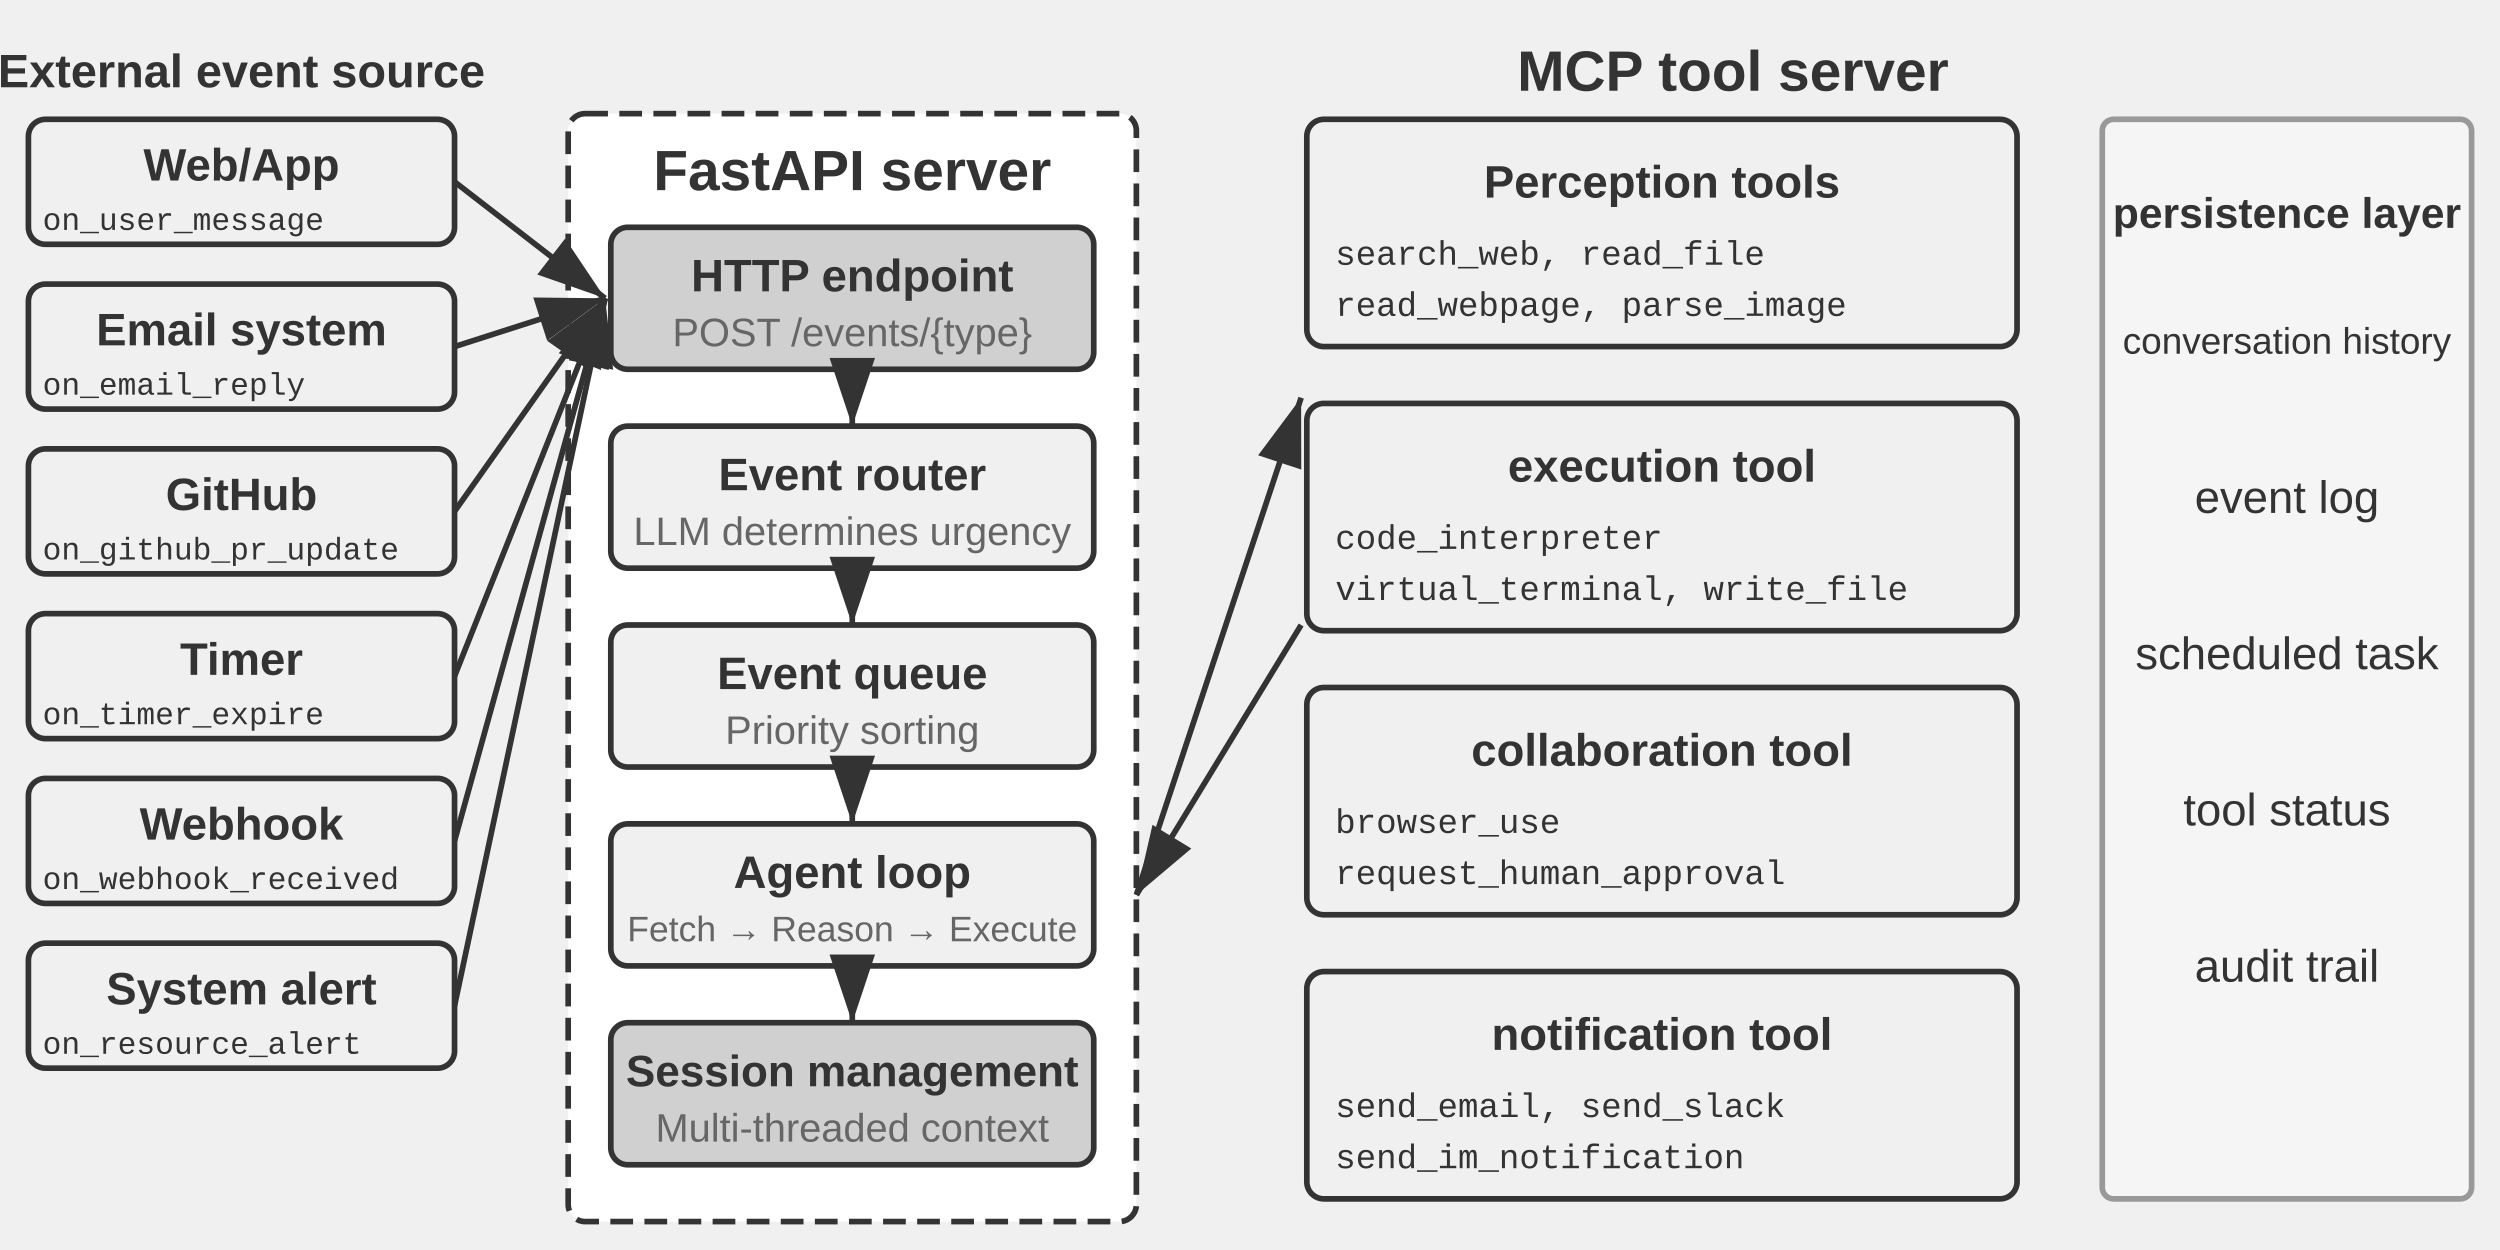
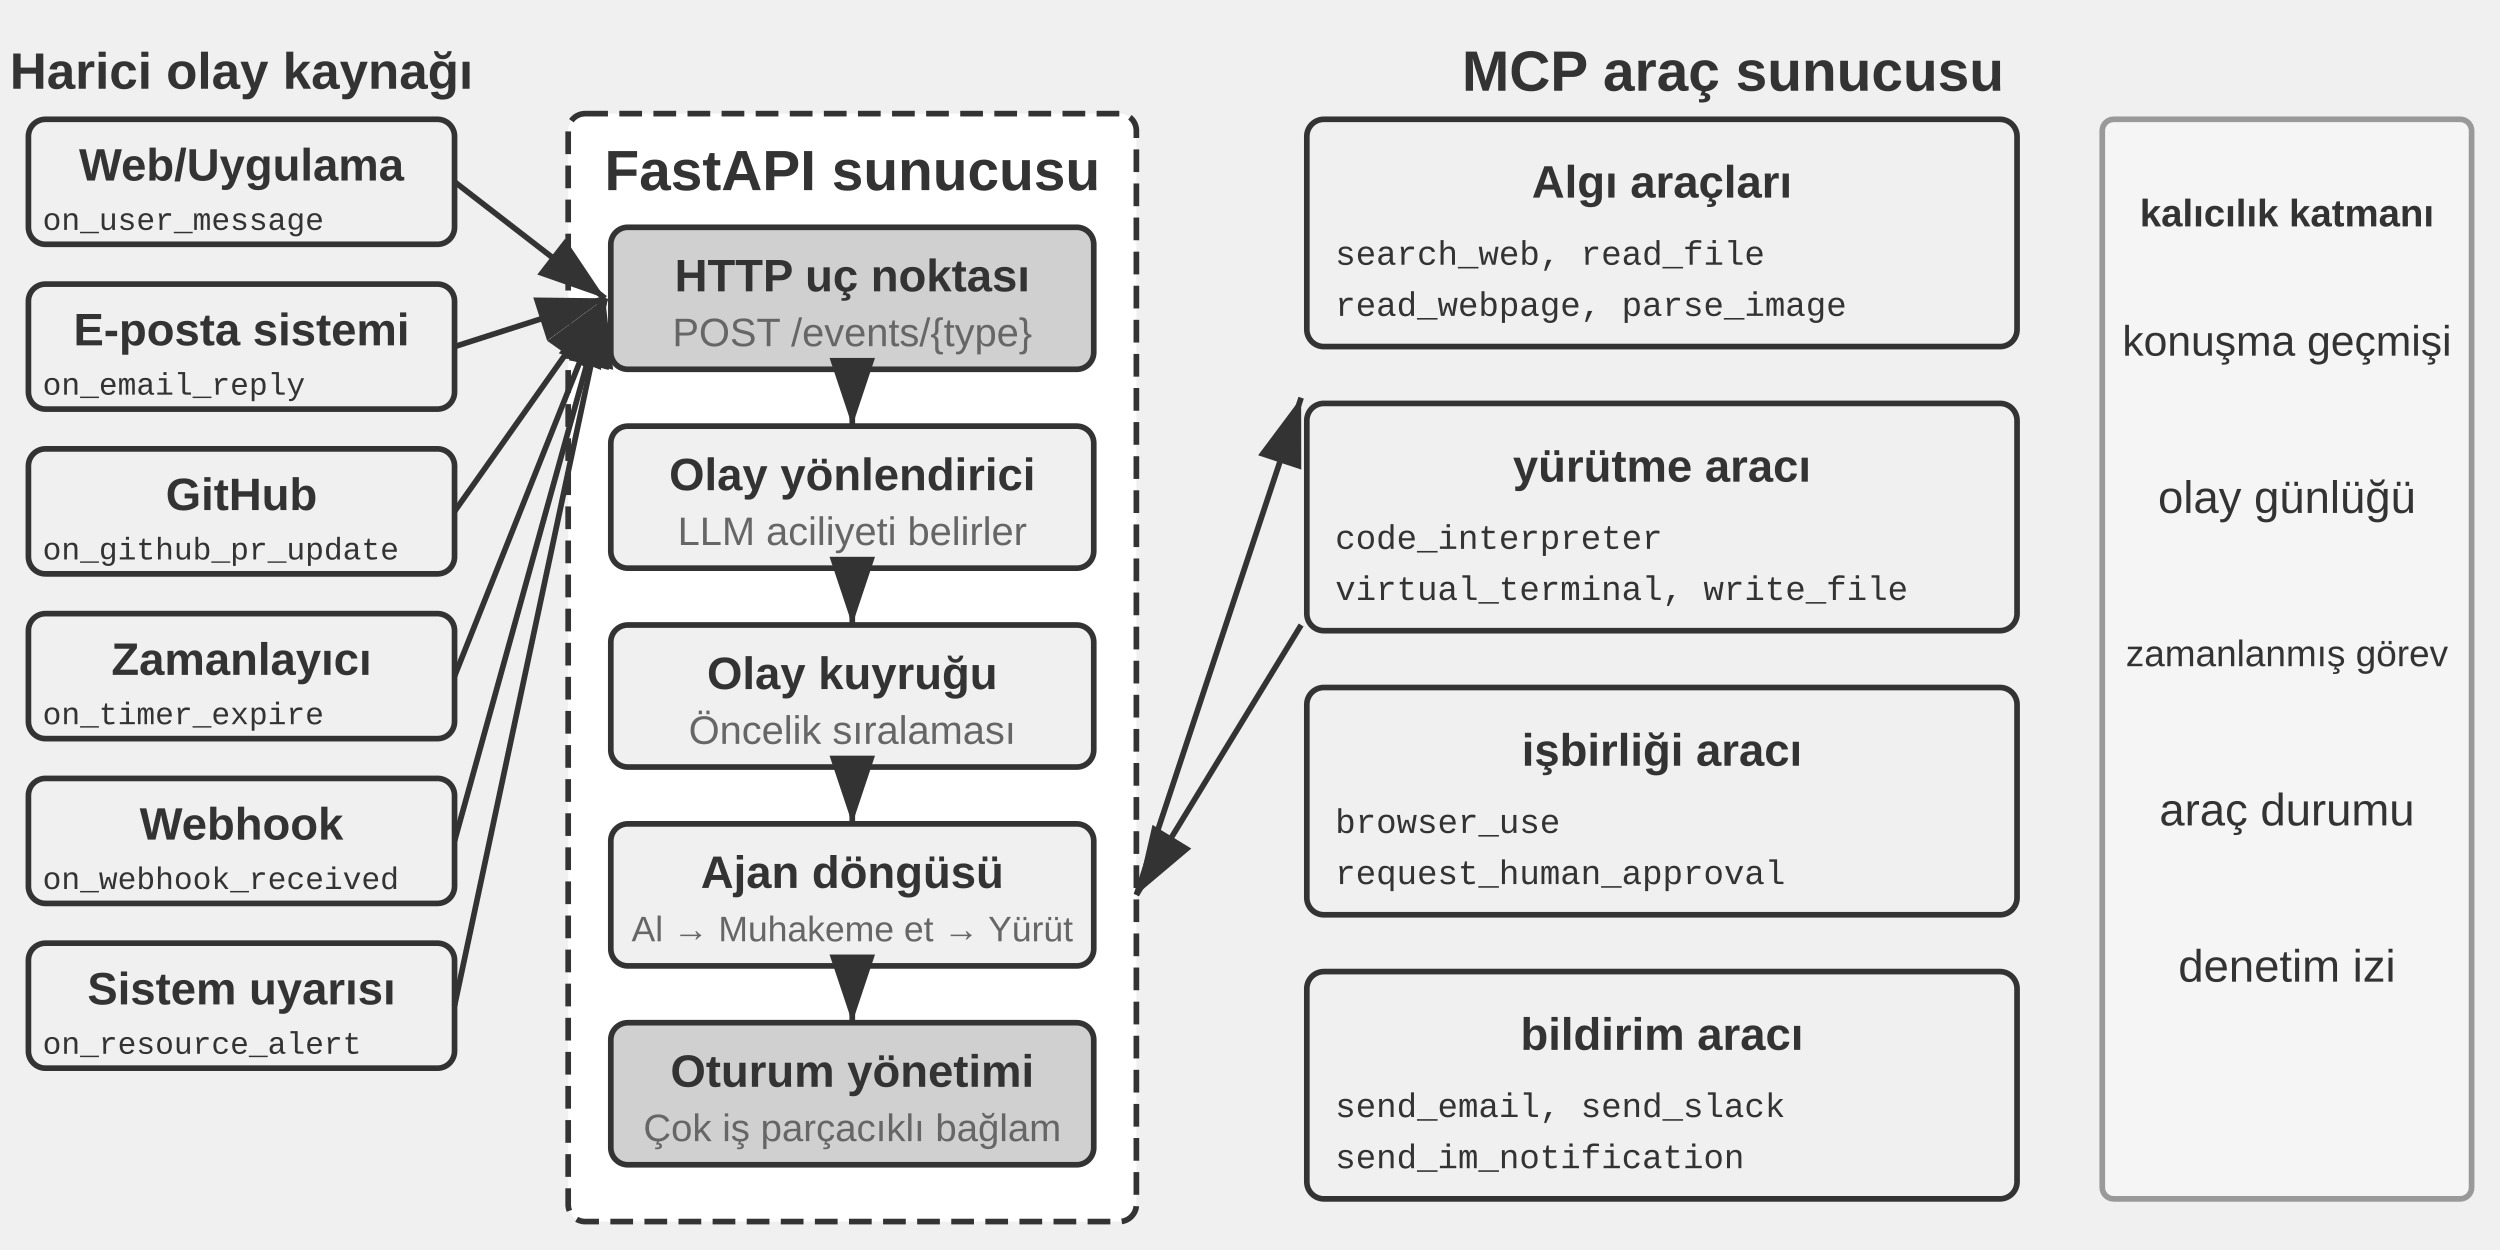
<svg xmlns="http://www.w3.org/2000/svg" viewBox="0 40 880 440" width="880" height="440" style="background:#ffffff">
  <defs>
    <marker id="ah" markerWidth="12" markerHeight="8" refX="12" refY="4" orient="auto">
      <polygon points="0 0, 12 4, 0 8" fill="#333333" />
    </marker>
    <marker id="ah-light" markerWidth="12" markerHeight="8" refX="12" refY="4" orient="auto">
      <polygon points="0 0, 12 4, 0 8" fill="#999999" />
    </marker>
  </defs>
-   <text x="85" y="65" font-family="Arial, 'Helvetica Neue', Helvetica, 'PingFang SC', 'Microsoft YaHei', sans-serif" font-size="16.5" fill="#333333" text-anchor="middle" dominant-baseline="central" font-weight="bold">External event source</text>
+   <text x="85" y="65" font-family="Arial, 'Helvetica Neue', Helvetica, 'PingFang SC', 'Microsoft YaHei', sans-serif" font-size="18" fill="#333333" text-anchor="middle" dominant-baseline="central" font-weight="bold">Harici olay kaynağı</text>
  <rect x="10" y="82" width="150" height="44" rx="6" fill="#f0f0f0" stroke="#333333" stroke-width="2" />
-   <text x="85" y="98" font-family="Arial, 'Helvetica Neue', Helvetica, 'PingFang SC', 'Microsoft YaHei', sans-serif" font-size="16" fill="#333333" text-anchor="middle" dominant-baseline="central" font-weight="bold">Web/App</text>
+   <text x="85" y="98" font-family="Arial, 'Helvetica Neue', Helvetica, 'PingFang SC', 'Microsoft YaHei', sans-serif" font-size="16" fill="#333333" text-anchor="middle" dominant-baseline="central" font-weight="bold">Web/Uygulama</text>
  <text x="15" y="118" font-family="'Courier New', Courier, monospace" font-size="11" fill="#333333" text-anchor="start" dominant-baseline="central">on_user_message</text>
  <rect x="10" y="140" width="150" height="44" rx="6" fill="#f0f0f0" stroke="#333333" stroke-width="2" />
-   <text x="85" y="156" font-family="Arial, 'Helvetica Neue', Helvetica, 'PingFang SC', 'Microsoft YaHei', sans-serif" font-size="16" fill="#333333" text-anchor="middle" dominant-baseline="central" font-weight="bold">Email system</text>
+   <text x="85" y="156" font-family="Arial, 'Helvetica Neue', Helvetica, 'PingFang SC', 'Microsoft YaHei', sans-serif" font-size="16" fill="#333333" text-anchor="middle" dominant-baseline="central" font-weight="bold">E-posta sistemi</text>
  <text x="15" y="176" font-family="'Courier New', Courier, monospace" font-size="11" fill="#333333" text-anchor="start" dominant-baseline="central">on_email_reply</text>
  <rect x="10" y="198" width="150" height="44" rx="6" fill="#f0f0f0" stroke="#333333" stroke-width="2" />
  <text x="85" y="214" font-family="Arial, 'Helvetica Neue', Helvetica, 'PingFang SC', 'Microsoft YaHei', sans-serif" font-size="16" fill="#333333" text-anchor="middle" dominant-baseline="central" font-weight="bold">GitHub</text>
  <text x="15" y="234" font-family="'Courier New', Courier, monospace" font-size="11" fill="#333333" text-anchor="start" dominant-baseline="central">on_github_pr_update</text>
  <rect x="10" y="256" width="150" height="44" rx="6" fill="#f0f0f0" stroke="#333333" stroke-width="2" />
-   <text x="85" y="272" font-family="Arial, 'Helvetica Neue', Helvetica, 'PingFang SC', 'Microsoft YaHei', sans-serif" font-size="16" fill="#333333" text-anchor="middle" dominant-baseline="central" font-weight="bold">Timer</text>
+   <text x="85" y="272" font-family="Arial, 'Helvetica Neue', Helvetica, 'PingFang SC', 'Microsoft YaHei', sans-serif" font-size="16" fill="#333333" text-anchor="middle" dominant-baseline="central" font-weight="bold">Zamanlayıcı</text>
  <text x="15" y="292" font-family="'Courier New', Courier, monospace" font-size="11" fill="#333333" text-anchor="start" dominant-baseline="central">on_timer_expire</text>
  <rect x="10" y="314" width="150" height="44" rx="6" fill="#f0f0f0" stroke="#333333" stroke-width="2" />
  <text x="85" y="330" font-family="Arial, 'Helvetica Neue', Helvetica, 'PingFang SC', 'Microsoft YaHei', sans-serif" font-size="16" fill="#333333" text-anchor="middle" dominant-baseline="central" font-weight="bold">Webhook</text>
  <text x="15" y="350" font-family="'Courier New', Courier, monospace" font-size="11" fill="#333333" text-anchor="start" dominant-baseline="central">on_webhook_received</text>
  <rect x="10" y="372" width="150" height="44" rx="6" fill="#f0f0f0" stroke="#333333" stroke-width="2" />
-   <text x="85" y="388" font-family="Arial, 'Helvetica Neue', Helvetica, 'PingFang SC', 'Microsoft YaHei', sans-serif" font-size="16" fill="#333333" text-anchor="middle" dominant-baseline="central" font-weight="bold">System alert</text>
+   <text x="85" y="388" font-family="Arial, 'Helvetica Neue', Helvetica, 'PingFang SC', 'Microsoft YaHei', sans-serif" font-size="16" fill="#333333" text-anchor="middle" dominant-baseline="central" font-weight="bold">Sistem uyarısı</text>
  <text x="15" y="408" font-family="'Courier New', Courier, monospace" font-size="11" fill="#333333" text-anchor="start" dominant-baseline="central">on_resource_alert</text>
  <rect x="200" y="80" width="200" height="390" rx="6" fill="#ffffff" stroke="#333333" stroke-width="2" stroke-dasharray="8,4" />
-   <text x="300" y="100" font-family="Arial, 'Helvetica Neue', Helvetica, 'PingFang SC', 'Microsoft YaHei', sans-serif" font-size="20" fill="#333333" text-anchor="middle" dominant-baseline="central" font-weight="bold">FastAPI server</text>
+   <text x="300" y="100" font-family="Arial, 'Helvetica Neue', Helvetica, 'PingFang SC', 'Microsoft YaHei', sans-serif" font-size="20" fill="#333333" text-anchor="middle" dominant-baseline="central" font-weight="bold">FastAPI sunucusu</text>
  <rect x="215" y="120" width="170" height="50" rx="6" fill="#d0d0d0" stroke="#333333" stroke-width="2" />
-   <text x="300" y="137" font-family="Arial, 'Helvetica Neue', Helvetica, 'PingFang SC', 'Microsoft YaHei', sans-serif" font-size="16" fill="#333333" text-anchor="middle" dominant-baseline="central" font-weight="bold">HTTP endpoint</text>
+   <text x="300" y="137" font-family="Arial, 'Helvetica Neue', Helvetica, 'PingFang SC', 'Microsoft YaHei', sans-serif" font-size="16" fill="#333333" text-anchor="middle" dominant-baseline="central" font-weight="bold">HTTP uç noktası</text>
  <text x="300" y="157" font-family="Arial, 'Helvetica Neue', Helvetica, 'PingFang SC', 'Microsoft YaHei', sans-serif" font-size="14" fill="#666666" text-anchor="middle" dominant-baseline="central" font-weight="normal">POST /events/{type}</text>
  <rect x="215" y="190" width="170" height="50" rx="6" fill="#f0f0f0" stroke="#333333" stroke-width="2" />
-   <text x="300" y="207" font-family="Arial, 'Helvetica Neue', Helvetica, 'PingFang SC', 'Microsoft YaHei', sans-serif" font-size="16" fill="#333333" text-anchor="middle" dominant-baseline="central" font-weight="bold">Event router</text>
-   <text x="300" y="227" font-family="Arial, 'Helvetica Neue', Helvetica, 'PingFang SC', 'Microsoft YaHei', sans-serif" font-size="14" fill="#666666" text-anchor="middle" dominant-baseline="central" font-weight="normal">LLM determines urgency</text>
+   <text x="300" y="207" font-family="Arial, 'Helvetica Neue', Helvetica, 'PingFang SC', 'Microsoft YaHei', sans-serif" font-size="16" fill="#333333" text-anchor="middle" dominant-baseline="central" font-weight="bold">Olay yönlendirici</text>
+   <text x="300" y="227" font-family="Arial, 'Helvetica Neue', Helvetica, 'PingFang SC', 'Microsoft YaHei', sans-serif" font-size="14" fill="#666666" text-anchor="middle" dominant-baseline="central" font-weight="normal">LLM aciliyeti belirler</text>
  <rect x="215" y="260" width="170" height="50" rx="6" fill="#f0f0f0" stroke="#333333" stroke-width="2" />
-   <text x="300" y="277" font-family="Arial, 'Helvetica Neue', Helvetica, 'PingFang SC', 'Microsoft YaHei', sans-serif" font-size="16" fill="#333333" text-anchor="middle" dominant-baseline="central" font-weight="bold">Event queue</text>
-   <text x="300" y="297" font-family="Arial, 'Helvetica Neue', Helvetica, 'PingFang SC', 'Microsoft YaHei', sans-serif" font-size="14" fill="#666666" text-anchor="middle" dominant-baseline="central" font-weight="normal">Priority sorting</text>
+   <text x="300" y="277" font-family="Arial, 'Helvetica Neue', Helvetica, 'PingFang SC', 'Microsoft YaHei', sans-serif" font-size="16" fill="#333333" text-anchor="middle" dominant-baseline="central" font-weight="bold">Olay kuyruğu</text>
+   <text x="300" y="297" font-family="Arial, 'Helvetica Neue', Helvetica, 'PingFang SC', 'Microsoft YaHei', sans-serif" font-size="14" fill="#666666" text-anchor="middle" dominant-baseline="central" font-weight="normal">Öncelik sıralaması</text>
  <rect x="215" y="330" width="170" height="50" rx="6" fill="#f0f0f0" stroke="#333333" stroke-width="2" />
-   <text x="300" y="347" font-family="Arial, 'Helvetica Neue', Helvetica, 'PingFang SC', 'Microsoft YaHei', sans-serif" font-size="16" fill="#333333" text-anchor="middle" dominant-baseline="central" font-weight="bold">Agent loop</text>
-   <text x="300" y="367" font-family="Arial, 'Helvetica Neue', Helvetica, 'PingFang SC', 'Microsoft YaHei', sans-serif" font-size="12.5" fill="#666666" text-anchor="middle" dominant-baseline="central" font-weight="normal">Fetch → Reason → Execute</text>
+   <text x="300" y="347" font-family="Arial, 'Helvetica Neue', Helvetica, 'PingFang SC', 'Microsoft YaHei', sans-serif" font-size="16" fill="#333333" text-anchor="middle" dominant-baseline="central" font-weight="bold">Ajan döngüsü</text>
+   <text x="300" y="367" font-family="Arial, 'Helvetica Neue', Helvetica, 'PingFang SC', 'Microsoft YaHei', sans-serif" font-size="12.5" fill="#666666" text-anchor="middle" dominant-baseline="central" font-weight="normal">Al → Muhakeme et → Yürüt</text>
  <rect x="215" y="400" width="170" height="50" rx="6" fill="#d0d0d0" stroke="#333333" stroke-width="2" />
-   <text x="300" y="417" font-family="Arial, 'Helvetica Neue', Helvetica, 'PingFang SC', 'Microsoft YaHei', sans-serif" font-size="15.5" fill="#333333" text-anchor="middle" dominant-baseline="central" font-weight="bold">Session management</text>
-   <text x="300" y="437" font-family="Arial, 'Helvetica Neue', Helvetica, 'PingFang SC', 'Microsoft YaHei', sans-serif" font-size="14" fill="#666666" text-anchor="middle" dominant-baseline="central" font-weight="normal">Multi-threaded context</text>
+   <text x="300" y="417" font-family="Arial, 'Helvetica Neue', Helvetica, 'PingFang SC', 'Microsoft YaHei', sans-serif" font-size="16" fill="#333333" text-anchor="middle" dominant-baseline="central" font-weight="bold">Oturum yönetimi</text>
+   <text x="300" y="437" font-family="Arial, 'Helvetica Neue', Helvetica, 'PingFang SC', 'Microsoft YaHei', sans-serif" font-size="13.5" fill="#666666" text-anchor="middle" dominant-baseline="central" font-weight="normal">Çok iş parçacıklı bağlam</text>
  <line x1="300" y1="170" x2="300" y2="190" stroke="#333333" stroke-width="2" marker-end="url(#ah)" />
  <line x1="300" y1="240" x2="300" y2="260" stroke="#333333" stroke-width="2" marker-end="url(#ah)" />
  <line x1="300" y1="310" x2="300" y2="330" stroke="#333333" stroke-width="2" marker-end="url(#ah)" />
  <line x1="300" y1="380" x2="300" y2="400" stroke="#333333" stroke-width="2" marker-end="url(#ah)" />
  <line x1="160" y1="104" x2="213" y2="145" stroke="#333333" stroke-width="2" marker-end="url(#ah)" />
  <line x1="160" y1="162" x2="213" y2="145" stroke="#333333" stroke-width="2" marker-end="url(#ah)" />
  <line x1="160" y1="220" x2="213" y2="145" stroke="#333333" stroke-width="2" marker-end="url(#ah)" />
  <line x1="160" y1="278" x2="213" y2="145" stroke="#333333" stroke-width="2" marker-end="url(#ah)" />
  <line x1="160" y1="336" x2="213" y2="145" stroke="#333333" stroke-width="2" marker-end="url(#ah)" />
  <line x1="160" y1="394" x2="213" y2="145" stroke="#333333" stroke-width="2" marker-end="url(#ah)" />
-   <text x="610" y="65" font-family="Arial, 'Helvetica Neue', Helvetica, 'PingFang SC', 'Microsoft YaHei', sans-serif" font-size="20" fill="#333333" text-anchor="middle" dominant-baseline="central" font-weight="bold">MCP tool server</text>
+   <text x="610" y="65" font-family="Arial, 'Helvetica Neue', Helvetica, 'PingFang SC', 'Microsoft YaHei', sans-serif" font-size="20" fill="#333333" text-anchor="middle" dominant-baseline="central" font-weight="bold">MCP araç sunucusu</text>
  <rect x="460" y="82" width="250" height="80" rx="6" fill="#f0f0f0" stroke="#333333" stroke-width="2" />
-   <text x="585" y="104" font-family="Arial, 'Helvetica Neue', Helvetica, 'PingFang SC', 'Microsoft YaHei', sans-serif" font-size="16" fill="#333333" text-anchor="middle" dominant-baseline="central" font-weight="bold">Perception tools</text>
+   <text x="585" y="104" font-family="Arial, 'Helvetica Neue', Helvetica, 'PingFang SC', 'Microsoft YaHei', sans-serif" font-size="16" fill="#333333" text-anchor="middle" dominant-baseline="central" font-weight="bold">Algı araçları</text>
  <text x="470" y="130" font-family="'Courier New', Courier, monospace" font-size="12" fill="#333333" text-anchor="start" dominant-baseline="central">search_web, read_file</text>
  <text x="470" y="148" font-family="'Courier New', Courier, monospace" font-size="12" fill="#333333" text-anchor="start" dominant-baseline="central">read_webpage, parse_image</text>
  <rect x="460" y="182" width="250" height="80" rx="6" fill="#f0f0f0" stroke="#333333" stroke-width="2" />
-   <text x="585" y="204" font-family="Arial, 'Helvetica Neue', Helvetica, 'PingFang SC', 'Microsoft YaHei', sans-serif" font-size="16" fill="#333333" text-anchor="middle" dominant-baseline="central" font-weight="bold">execution tool</text>
+   <text x="585" y="204" font-family="Arial, 'Helvetica Neue', Helvetica, 'PingFang SC', 'Microsoft YaHei', sans-serif" font-size="16" fill="#333333" text-anchor="middle" dominant-baseline="central" font-weight="bold">yürütme aracı</text>
  <text x="470" y="230" font-family="'Courier New', Courier, monospace" font-size="12" fill="#333333" text-anchor="start" dominant-baseline="central">code_interpreter</text>
  <text x="470" y="248" font-family="'Courier New', Courier, monospace" font-size="12" fill="#333333" text-anchor="start" dominant-baseline="central">virtual_terminal, write_file</text>
  <rect x="460" y="282" width="250" height="80" rx="6" fill="#f0f0f0" stroke="#333333" stroke-width="2" />
-   <text x="585" y="304" font-family="Arial, 'Helvetica Neue', Helvetica, 'PingFang SC', 'Microsoft YaHei', sans-serif" font-size="16" fill="#333333" text-anchor="middle" dominant-baseline="central" font-weight="bold">collaboration tool</text>
+   <text x="585" y="304" font-family="Arial, 'Helvetica Neue', Helvetica, 'PingFang SC', 'Microsoft YaHei', sans-serif" font-size="16" fill="#333333" text-anchor="middle" dominant-baseline="central" font-weight="bold">işbirliği aracı</text>
  <text x="470" y="330" font-family="'Courier New', Courier, monospace" font-size="12" fill="#333333" text-anchor="start" dominant-baseline="central">browser_use</text>
  <text x="470" y="348" font-family="'Courier New', Courier, monospace" font-size="12" fill="#333333" text-anchor="start" dominant-baseline="central">request_human_approval</text>
  <rect x="460" y="382" width="250" height="80" rx="6" fill="#f0f0f0" stroke="#333333" stroke-width="2" />
-   <text x="585" y="404" font-family="Arial, 'Helvetica Neue', Helvetica, 'PingFang SC', 'Microsoft YaHei', sans-serif" font-size="16" fill="#333333" text-anchor="middle" dominant-baseline="central" font-weight="bold">notification tool</text>
+   <text x="585" y="404" font-family="Arial, 'Helvetica Neue', Helvetica, 'PingFang SC', 'Microsoft YaHei', sans-serif" font-size="16" fill="#333333" text-anchor="middle" dominant-baseline="central" font-weight="bold">bildirim aracı</text>
  <text x="470" y="430" font-family="'Courier New', Courier, monospace" font-size="12" fill="#333333" text-anchor="start" dominant-baseline="central">send_email, send_slack</text>
  <text x="470" y="448" font-family="'Courier New', Courier, monospace" font-size="12" fill="#333333" text-anchor="start" dominant-baseline="central">send_im_notification</text>
  <line x1="400" y1="355" x2="458" y2="180" stroke="#333333" stroke-width="2" marker-end="url(#ah)" />
  <line x1="458" y1="260" x2="400" y2="355" stroke="#333333" stroke-width="2" marker-end="url(#ah)" />
  <rect x="740" y="82" width="130" height="380" rx="4" fill="#f5f5f5" stroke="#999999" stroke-width="2" />
-   <text x="805" y="115" font-family="Arial, 'Helvetica Neue', Helvetica, 'PingFang SC', 'Microsoft YaHei', sans-serif" font-size="15" fill="#333333" text-anchor="middle" dominant-baseline="central" font-weight="bold">persistence layer</text>
-   <text x="805" y="160" font-family="Arial, 'Helvetica Neue', Helvetica, 'PingFang SC', 'Microsoft YaHei', sans-serif" font-size="13" fill="#333333" text-anchor="middle" dominant-baseline="central" font-weight="normal">conversation history</text>
-   <text x="805" y="215" font-family="Arial, 'Helvetica Neue', Helvetica, 'PingFang SC', 'Microsoft YaHei', sans-serif" font-size="16" fill="#333333" text-anchor="middle" dominant-baseline="central" font-weight="normal">event log</text>
-   <text x="805" y="270" font-family="Arial, 'Helvetica Neue', Helvetica, 'PingFang SC', 'Microsoft YaHei', sans-serif" font-size="16" fill="#333333" text-anchor="middle" dominant-baseline="central" font-weight="normal">scheduled task</text>
-   <text x="805" y="325" font-family="Arial, 'Helvetica Neue', Helvetica, 'PingFang SC', 'Microsoft YaHei', sans-serif" font-size="16" fill="#333333" text-anchor="middle" dominant-baseline="central" font-weight="normal">tool status</text>
-   <text x="805" y="380" font-family="Arial, 'Helvetica Neue', Helvetica, 'PingFang SC', 'Microsoft YaHei', sans-serif" font-size="16" fill="#333333" text-anchor="middle" dominant-baseline="central" font-weight="normal">audit trail</text>
+   <text x="805" y="115" font-family="Arial, 'Helvetica Neue', Helvetica, 'PingFang SC', 'Microsoft YaHei', sans-serif" font-size="13.5" fill="#333333" text-anchor="middle" dominant-baseline="central" font-weight="bold">kalıcılık katmanı</text>
+   <text x="805" y="160" font-family="Arial, 'Helvetica Neue', Helvetica, 'PingFang SC', 'Microsoft YaHei', sans-serif" font-size="15" fill="#333333" text-anchor="middle" dominant-baseline="central" font-weight="normal">konuşma geçmişi</text>
+   <text x="805" y="215" font-family="Arial, 'Helvetica Neue', Helvetica, 'PingFang SC', 'Microsoft YaHei', sans-serif" font-size="16" fill="#333333" text-anchor="middle" dominant-baseline="central" font-weight="normal">olay günlüğü</text>
+   <text x="805" y="270" font-family="Arial, 'Helvetica Neue', Helvetica, 'PingFang SC', 'Microsoft YaHei', sans-serif" font-size="13" fill="#333333" text-anchor="middle" dominant-baseline="central" font-weight="normal">zamanlanmış görev</text>
+   <text x="805" y="325" font-family="Arial, 'Helvetica Neue', Helvetica, 'PingFang SC', 'Microsoft YaHei', sans-serif" font-size="16" fill="#333333" text-anchor="middle" dominant-baseline="central" font-weight="normal">araç durumu</text>
+   <text x="805" y="380" font-family="Arial, 'Helvetica Neue', Helvetica, 'PingFang SC', 'Microsoft YaHei', sans-serif" font-size="16" fill="#333333" text-anchor="middle" dominant-baseline="central" font-weight="normal">denetim izi</text>
</svg>
